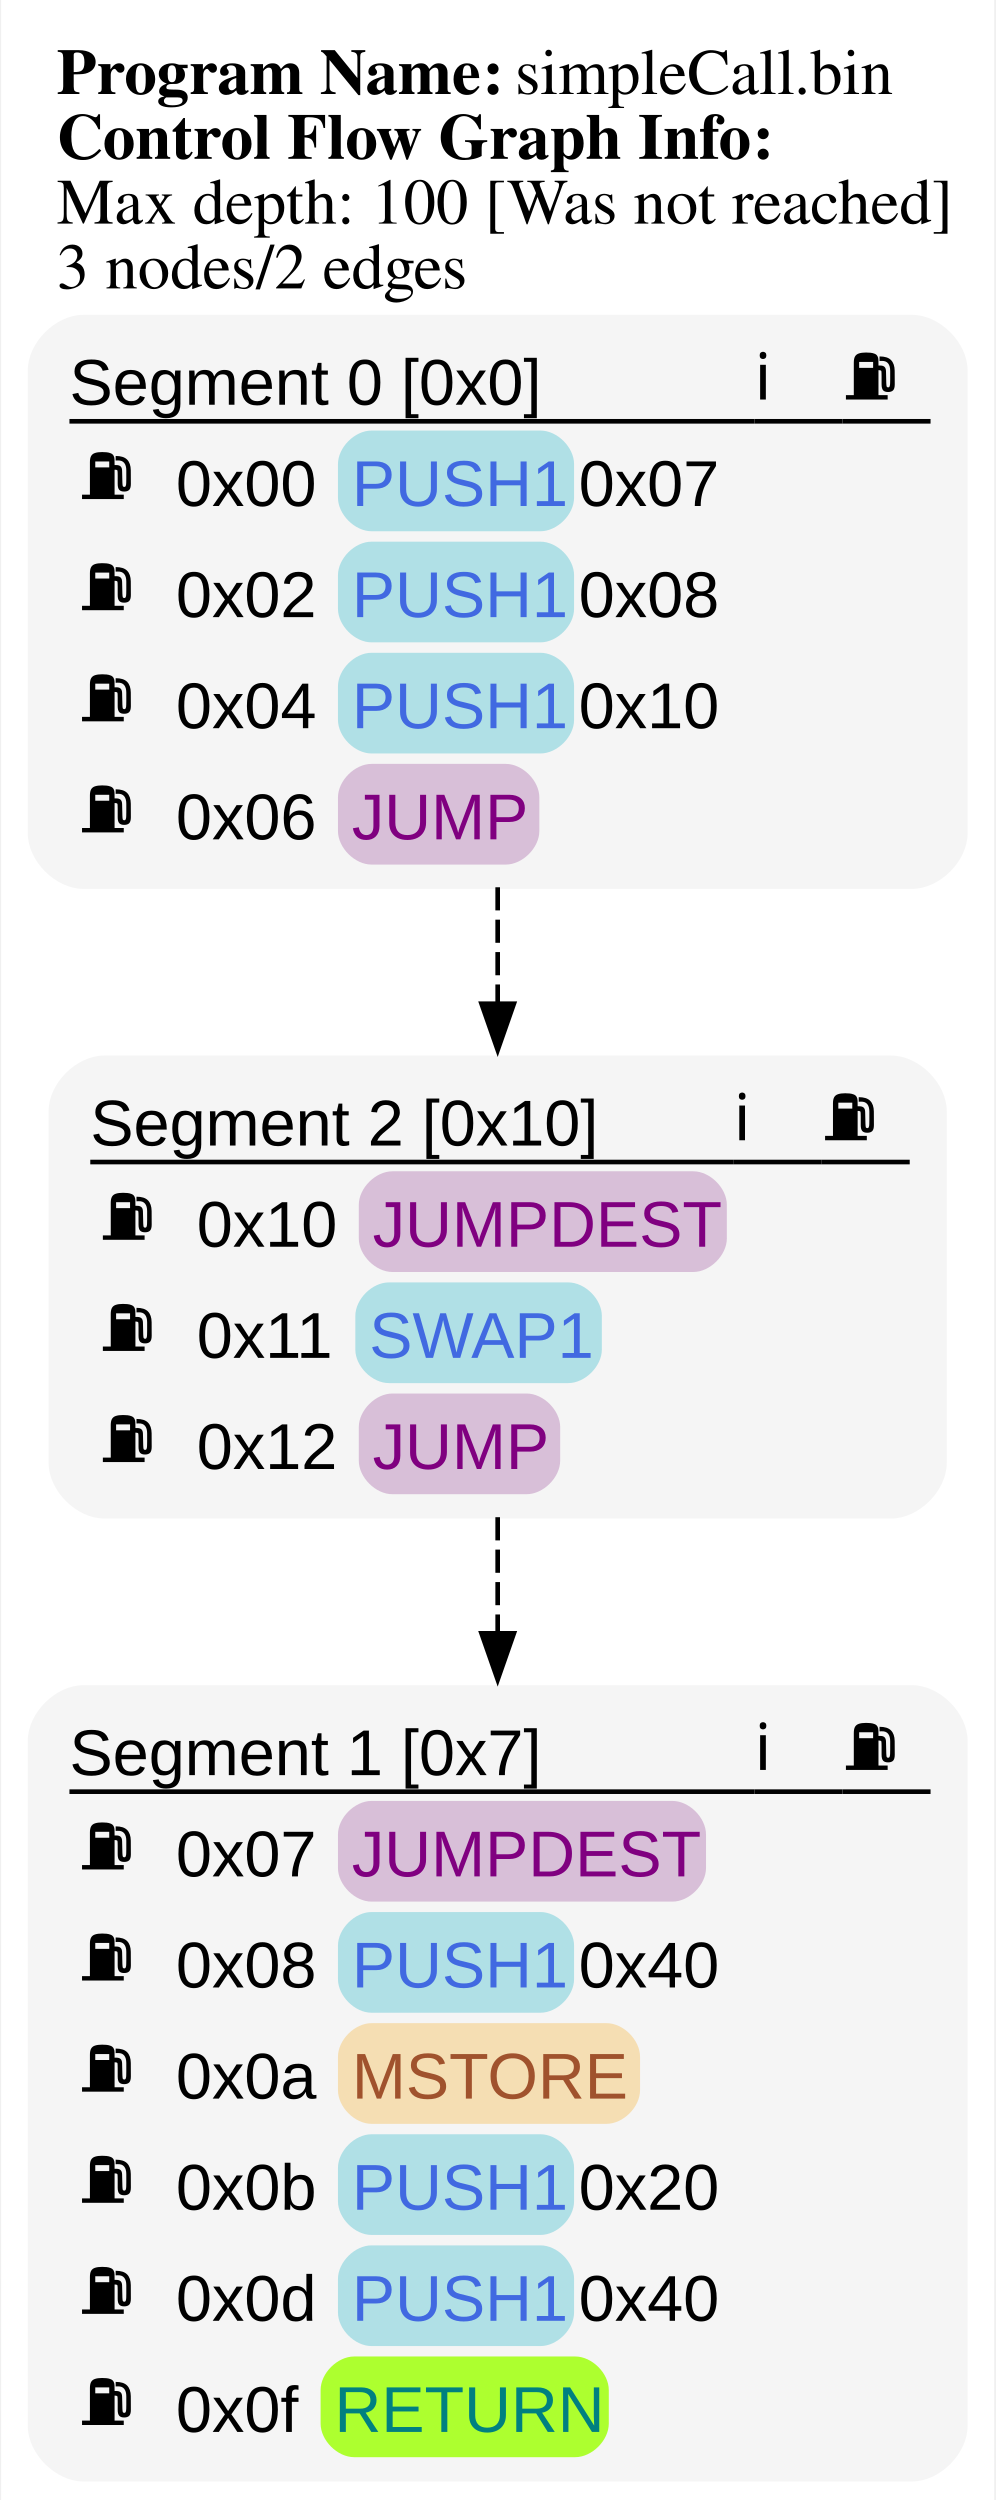
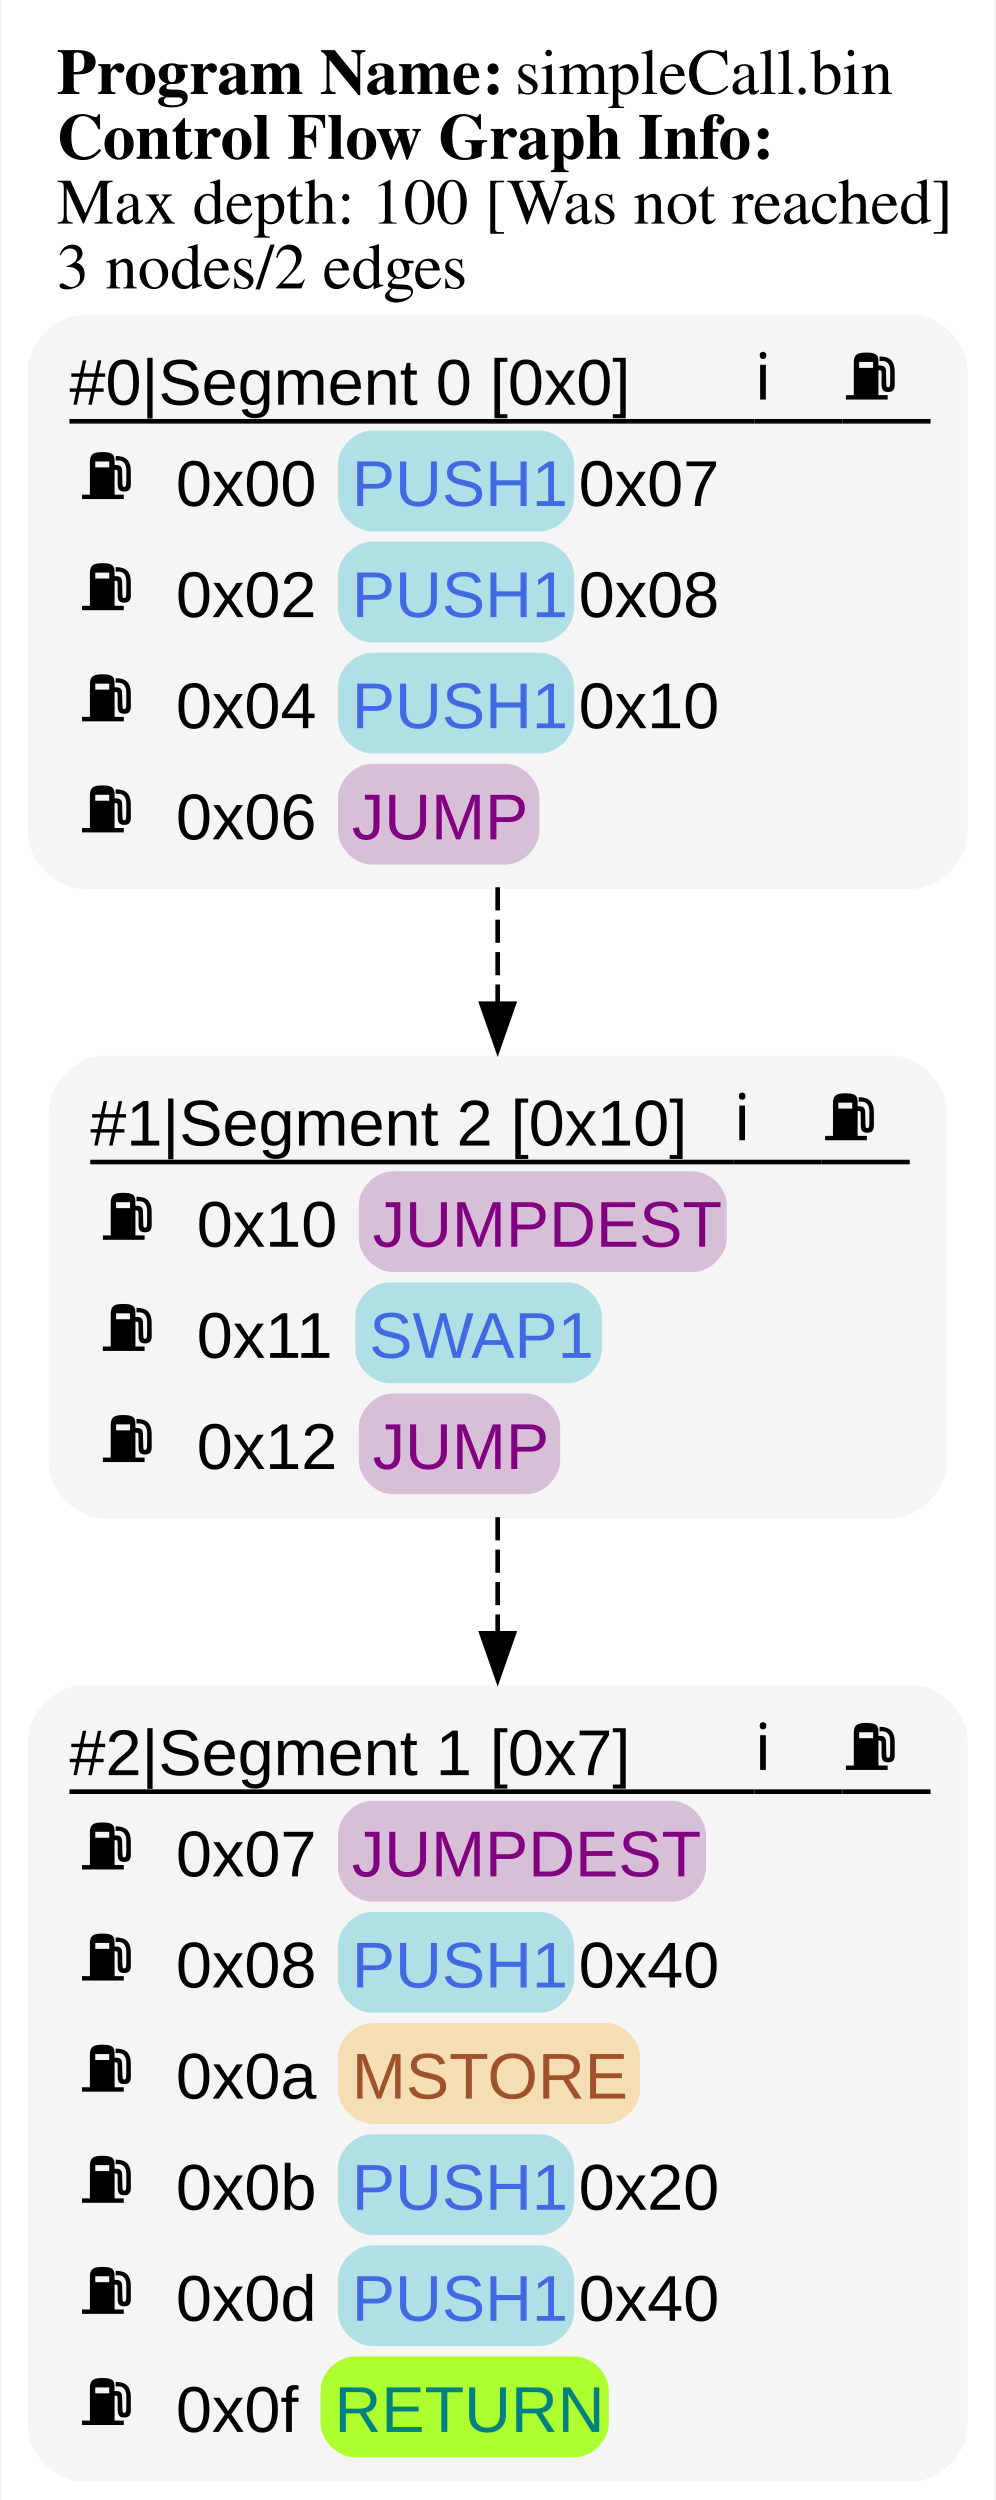
<svg xmlns="http://www.w3.org/2000/svg" xmlns:xlink="http://www.w3.org/1999/xlink" width="215pt" height="540pt" viewBox="0.00 0.00 214.50 540.00">
  <g id="graph0" class="graph" transform="scale(1 1) rotate(0) translate(4 536)">
    <polygon fill="white" stroke="none" points="-4,4 -4,-536 210.5,-536 210.5,4 -4,4" />
    <text text-anchor="start" x="8" y="-515.7" font-family="Times,serif" font-weight="bold" font-size="14.00">Program Name: </text>
    <text text-anchor="start" x="107" y="-515.7" font-family="Times,serif" font-size="14.00"> simpleCall.bin</text>
    <text text-anchor="start" x="8" y="-501.7" font-family="Times,serif" font-weight="bold" font-size="14.00">Control Flow Graph Info: </text>
    <text text-anchor="start" x="8" y="-487.7" font-family="Times,serif" font-size="14.00">Max depth: 100 [Was not reached]</text>
    <text text-anchor="start" x="8" y="-473.7" font-family="Times,serif" font-size="14.00">3 nodes/2 edges</text>
    <g id="node1" class="node">
      <path fill="whitesmoke" stroke="none" d="M192.75,-468C192.75,-468 13.75,-468 13.75,-468 7.75,-468 1.75,-462 1.75,-456 1.75,-456 1.75,-356 1.75,-356 1.75,-350 7.75,-344 13.75,-344 13.75,-344 192.75,-344 192.75,-344 198.75,-344 204.75,-350 204.75,-356 204.75,-356 204.75,-456 204.75,-456 204.75,-462 198.75,-468 192.75,-468" />
-       <text text-anchor="start" x="10.75" y="-448.57" font-family="arial" font-size="14.00">Segment 0 [0x0]</text>
+       <text text-anchor="start" x="10.75" y="-448.57" font-family="arial" font-size="14.00">#0|Segment 0 [0x0]</text>
      <g id="a_node1_1">
        <a xlink:title="Stack Size Δ: +2&#10;Abstract stack at this node: []&#10;Stack Size on Entry at this node ≥ 0&#10;Stack Size on Entry for this segment ≥ 0&#10;Exit Jump target: Constant 0x10">
          <text text-anchor="start" x="158.75" y="-449.7" font-family="arial" font-size="14.00"> ℹ️</text>
        </a>
      </g>
      <g id="a_node1_2">
        <a xlink:title="lots of gas!">
          <text text-anchor="start" x="177.75" y="-449.7" font-family="arial" font-size="14.00">⛽ </text>
        </a>
      </g>
      <g id="a_node1_3">
        <a xlink:href="https://github.com/Consensys/evm-dafny/blob/60bce44ee75978a4c97b9eab8e03424c9c233bbd/src/dafny/evm.dfy#L103" xlink:title="Gas: 3 " target="_blank">
          <text text-anchor="start" x="12.75" y="-428.2" font-family="arial" font-size="14.00">⛽ </text>
        </a>
      </g>
      <text text-anchor="start" x="33.75" y="-426.7" font-family="arial" font-size="14.00">0x00 </text>
      <g id="a_node1_4">
        <a xlink:href="https://github.com/Consensys/evm-dafny/blob/60bce44ee75978a4c97b9eab8e03424c9c233bbd/src/dafny/bytecode.dfy#L1479" xlink:title="Push 1 byte" target="_blank">
          <path fill="powderblue" stroke="none" d="M76,-421.25C76,-421.25 112.5,-421.25 112.5,-421.25 116.12,-421.25 119.75,-424.88 119.75,-428.5 119.75,-428.5 119.75,-435.75 119.75,-435.75 119.75,-439.38 116.12,-443 112.5,-443 112.5,-443 76,-443 76,-443 72.38,-443 68.75,-439.38 68.75,-435.75 68.75,-435.75 68.75,-428.5 68.75,-428.5 68.75,-424.88 72.38,-421.25 76,-421.25" />
          <text text-anchor="start" x="71.75" y="-426.7" font-family="arial" font-size="14.00" fill="royalblue">PUSH1</text>
        </a>
      </g>
      <text text-anchor="start" x="120.75" y="-426.7" font-family="arial" font-size="14.00">  0x07</text>
      <g id="a_node1_5">
        <a xlink:href="https://github.com/Consensys/evm-dafny/blob/60bce44ee75978a4c97b9eab8e03424c9c233bbd/src/dafny/evm.dfy#L103" xlink:title="Gas: 3 " target="_blank">
          <text text-anchor="start" x="12.75" y="-404.2" font-family="arial" font-size="14.00">⛽ </text>
        </a>
      </g>
      <text text-anchor="start" x="33.75" y="-402.7" font-family="arial" font-size="14.00">0x02 </text>
      <g id="a_node1_6">
        <a xlink:href="https://github.com/Consensys/evm-dafny/blob/60bce44ee75978a4c97b9eab8e03424c9c233bbd/src/dafny/bytecode.dfy#L1479" xlink:title="Push 1 byte" target="_blank">
          <path fill="powderblue" stroke="none" d="M76,-397.25C76,-397.25 112.5,-397.25 112.5,-397.25 116.12,-397.25 119.75,-400.88 119.75,-404.5 119.75,-404.5 119.75,-411.75 119.75,-411.75 119.75,-415.38 116.12,-419 112.5,-419 112.5,-419 76,-419 76,-419 72.38,-419 68.75,-415.38 68.75,-411.75 68.75,-411.75 68.75,-404.5 68.75,-404.5 68.75,-400.88 72.38,-397.25 76,-397.25" />
          <text text-anchor="start" x="71.75" y="-402.7" font-family="arial" font-size="14.00" fill="royalblue">PUSH1</text>
        </a>
      </g>
      <text text-anchor="start" x="120.75" y="-402.7" font-family="arial" font-size="14.00">  0x08</text>
      <g id="a_node1_7">
        <a xlink:href="https://github.com/Consensys/evm-dafny/blob/60bce44ee75978a4c97b9eab8e03424c9c233bbd/src/dafny/evm.dfy#L103" xlink:title="Gas: 3 " target="_blank">
          <text text-anchor="start" x="12.75" y="-380.2" font-family="arial" font-size="14.00">⛽ </text>
        </a>
      </g>
      <text text-anchor="start" x="33.75" y="-378.7" font-family="arial" font-size="14.00">0x04 </text>
      <g id="a_node1_8">
        <a xlink:href="https://github.com/Consensys/evm-dafny/blob/60bce44ee75978a4c97b9eab8e03424c9c233bbd/src/dafny/bytecode.dfy#L1479" xlink:title="Push 1 byte" target="_blank">
          <path fill="powderblue" stroke="none" d="M76,-373.25C76,-373.25 112.5,-373.25 112.5,-373.25 116.12,-373.25 119.75,-376.88 119.75,-380.5 119.75,-380.5 119.75,-387.75 119.75,-387.75 119.75,-391.38 116.12,-395 112.5,-395 112.5,-395 76,-395 76,-395 72.38,-395 68.75,-391.38 68.75,-387.75 68.75,-387.75 68.75,-380.5 68.75,-380.5 68.75,-376.88 72.38,-373.25 76,-373.25" />
          <text text-anchor="start" x="71.75" y="-378.7" font-family="arial" font-size="14.00" fill="royalblue">PUSH1</text>
        </a>
      </g>
      <text text-anchor="start" x="120.75" y="-378.7" font-family="arial" font-size="14.00">  0x10</text>
      <g id="a_node1_9">
        <a xlink:href="https://github.com/Consensys/evm-dafny/blob/60bce44ee75978a4c97b9eab8e03424c9c233bbd/src/dafny/evm.dfy#L103" xlink:title="Gas: 8 " target="_blank">
          <text text-anchor="start" x="12.75" y="-356.2" font-family="arial" font-size="14.00">⛽ </text>
        </a>
      </g>
      <text text-anchor="start" x="33.75" y="-354.7" font-family="arial" font-size="14.00">0x06 </text>
      <g id="a_node1_10">
        <a xlink:href="https://github.com/Consensys/evm-dafny/blob/60bce44ee75978a4c97b9eab8e03424c9c233bbd/src/dafny/bytecode.dfy#L1255" xlink:title="Uncoditional Jump" target="_blank">
          <path fill="thistle" stroke="none" d="M76,-349.25C76,-349.25 105,-349.25 105,-349.25 108.62,-349.25 112.25,-352.88 112.25,-356.5 112.25,-356.5 112.25,-363.75 112.25,-363.75 112.25,-367.38 108.62,-371 105,-371 105,-371 76,-371 76,-371 72.38,-371 68.75,-367.38 68.75,-363.75 68.75,-363.75 68.75,-356.5 68.75,-356.5 68.75,-352.88 72.38,-349.25 76,-349.25" />
          <text text-anchor="start" x="71.75" y="-354.7" font-family="arial" font-size="14.00" fill="purple">JUMP</text>
        </a>
      </g>
      <polygon fill="black" stroke="black" points="10.75,-445 10.75,-445 158.75,-445 158.75,-445 10.75,-445" />
      <polygon fill="black" stroke="black" points="158.75,-445 158.75,-445 177.75,-445 177.75,-445 158.75,-445" />
      <polygon fill="black" stroke="black" points="177.75,-445 177.75,-445 196.75,-445 196.75,-445 177.75,-445" />
    </g>
    <g id="node2" class="node">
      <path fill="whitesmoke" stroke="none" d="M188.25,-308C188.25,-308 18.25,-308 18.25,-308 12.25,-308 6.25,-302 6.25,-296 6.25,-296 6.25,-220 6.25,-220 6.25,-214 12.25,-208 18.25,-208 18.25,-208 188.25,-208 188.25,-208 194.25,-208 200.25,-214 200.25,-220 200.25,-220 200.25,-296 200.25,-296 200.25,-302 194.25,-308 188.25,-308" />
-       <text text-anchor="start" x="15.25" y="-288.57" font-family="arial" font-size="14.00">Segment 2 [0x10]</text>
+       <text text-anchor="start" x="15.25" y="-288.57" font-family="arial" font-size="14.00">#1|Segment 2 [0x10]</text>
      <g id="a_node2_12">
        <a xlink:title="Stack Size Δ: -1&#10;Abstract stack at this node: [?,(0x7)]&#10;Stack Size on Entry at this node ≥ 2&#10;Stack Size on Entry for this segment ≥ 2&#10;Exit Jump target: Stack on Entry.Peek(1)">
          <text text-anchor="start" x="154.25" y="-289.7" font-family="arial" font-size="14.00"> ℹ️</text>
        </a>
      </g>
      <g id="a_node2_13">
        <a xlink:title="lots of gas!">
          <text text-anchor="start" x="173.25" y="-289.7" font-family="arial" font-size="14.00">⛽ </text>
        </a>
      </g>
      <g id="a_node2_14">
        <a xlink:href="https://github.com/Consensys/evm-dafny/blob/60bce44ee75978a4c97b9eab8e03424c9c233bbd/src/dafny/evm.dfy#L103" xlink:title="Gas: 1 " target="_blank">
          <text text-anchor="start" x="17.25" y="-268.2" font-family="arial" font-size="14.00">⛽ </text>
        </a>
      </g>
      <text text-anchor="start" x="38.25" y="-266.7" font-family="arial" font-size="14.00">0x10 </text>
      <g id="a_node2_15">
        <a xlink:href="https://github.com/Consensys/evm-dafny/blob/60bce44ee75978a4c97b9eab8e03424c9c233bbd/src/dafny/bytecode.dfy#L1334" xlink:title="A valid destination for a jump" target="_blank">
          <path fill="thistle" stroke="none" d="M80.5,-261.25C80.5,-261.25 145.5,-261.25 145.5,-261.25 149.12,-261.25 152.75,-264.88 152.75,-268.5 152.75,-268.5 152.75,-275.75 152.75,-275.75 152.75,-279.38 149.12,-283 145.5,-283 145.5,-283 80.5,-283 80.5,-283 76.88,-283 73.25,-279.38 73.25,-275.75 73.25,-275.75 73.25,-268.5 73.25,-268.5 73.25,-264.88 76.88,-261.25 80.5,-261.25" />
          <text text-anchor="start" x="76.25" y="-266.7" font-family="arial" font-size="14.00" fill="purple">JUMPDEST</text>
        </a>
      </g>
      <g id="a_node2_16">
        <a xlink:href="https://github.com/Consensys/evm-dafny/blob/60bce44ee75978a4c97b9eab8e03424c9c233bbd/src/dafny/evm.dfy#L103" xlink:title="Gas: 3 " target="_blank">
          <text text-anchor="start" x="17.25" y="-244.2" font-family="arial" font-size="14.00">⛽ </text>
        </a>
      </g>
      <text text-anchor="start" x="38.25" y="-242.7" font-family="arial" font-size="14.00">0x11 </text>
      <g id="a_node2_17">
        <a xlink:href="https://github.com/Consensys/evm-dafny/blob/60bce44ee75978a4c97b9eab8e03424c9c233bbd/src/dafny/bytecode.dfy#L1577" xlink:title="Swap top and 2nd element of the stack" target="_blank">
          <path fill="powderblue" stroke="none" d="M79.75,-237.25C79.75,-237.25 118.5,-237.25 118.5,-237.25 122.12,-237.25 125.75,-240.88 125.75,-244.5 125.75,-244.5 125.75,-251.75 125.75,-251.75 125.75,-255.38 122.12,-259 118.5,-259 118.5,-259 79.75,-259 79.75,-259 76.12,-259 72.5,-255.38 72.5,-251.75 72.5,-251.75 72.5,-244.5 72.5,-244.5 72.5,-240.88 76.12,-237.25 79.75,-237.25" />
          <text text-anchor="start" x="75.5" y="-242.7" font-family="arial" font-size="14.00" fill="royalblue">SWAP1</text>
        </a>
      </g>
      <g id="a_node2_18">
        <a xlink:href="https://github.com/Consensys/evm-dafny/blob/60bce44ee75978a4c97b9eab8e03424c9c233bbd/src/dafny/evm.dfy#L103" xlink:title="Gas: 8 " target="_blank">
          <text text-anchor="start" x="17.25" y="-220.2" font-family="arial" font-size="14.00">⛽ </text>
        </a>
      </g>
      <text text-anchor="start" x="38.25" y="-218.7" font-family="arial" font-size="14.00">0x12 </text>
      <g id="a_node2_19">
        <a xlink:href="https://github.com/Consensys/evm-dafny/blob/60bce44ee75978a4c97b9eab8e03424c9c233bbd/src/dafny/bytecode.dfy#L1255" xlink:title="Uncoditional Jump" target="_blank">
          <path fill="thistle" stroke="none" d="M80.5,-213.25C80.5,-213.25 109.5,-213.25 109.5,-213.25 113.12,-213.25 116.75,-216.88 116.75,-220.5 116.75,-220.5 116.75,-227.75 116.75,-227.75 116.75,-231.38 113.12,-235 109.5,-235 109.5,-235 80.5,-235 80.5,-235 76.88,-235 73.25,-231.38 73.25,-227.75 73.25,-227.75 73.25,-220.5 73.25,-220.5 73.25,-216.88 76.88,-213.25 80.5,-213.25" />
          <text text-anchor="start" x="76.25" y="-218.7" font-family="arial" font-size="14.00" fill="purple">JUMP</text>
        </a>
      </g>
      <polygon fill="black" stroke="black" points="15.25,-285 15.25,-285 154.25,-285 154.25,-285 15.25,-285" />
      <polygon fill="black" stroke="black" points="154.25,-285 154.25,-285 173.25,-285 173.25,-285 154.25,-285" />
      <polygon fill="black" stroke="black" points="173.25,-285 173.25,-285 192.25,-285 192.25,-285 173.25,-285" />
    </g>
    <g id="edge1" class="edge">
      <g id="a_edge1">
        <a xlink:title="Jump">
          <path fill="none" stroke="black" stroke-dasharray="5,2" d="M103.25,-344.35C103.25,-335.95 103.25,-327.32 103.25,-318.93" />
          <polygon fill="black" stroke="black" points="106.75,-319.2 103.25,-309.2 99.75,-319.2 106.75,-319.2" />
        </a>
      </g>
    </g>
    <g id="node3" class="node">
      <path fill="whitesmoke" stroke="none" d="M192.75,-172C192.75,-172 13.75,-172 13.75,-172 7.75,-172 1.75,-166 1.75,-160 1.75,-160 1.75,-12 1.75,-12 1.75,-6 7.75,0 13.75,0 13.75,0 192.75,0 192.75,0 198.75,0 204.75,-6 204.75,-12 204.75,-12 204.75,-160 204.75,-160 204.75,-166 198.75,-172 192.75,-172" />
-       <text text-anchor="start" x="10.75" y="-152.57" font-family="arial" font-size="14.00">Segment 1 [0x7]</text>
+       <text text-anchor="start" x="10.75" y="-152.57" font-family="arial" font-size="14.00">#2|Segment 1 [0x7]</text>
      <g id="a_node3_21">
        <a xlink:title="Stack Size Δ: -1&#10;Abstract stack at this node: [?]&#10;Stack Size on Entry at this node ≥ 1&#10;Stack Size on Entry for this segment ≥ 1">
          <text text-anchor="start" x="158.75" y="-153.7" font-family="arial" font-size="14.00"> ℹ️</text>
        </a>
      </g>
      <g id="a_node3_22">
        <a xlink:title="lots of gas!">
          <text text-anchor="start" x="177.75" y="-153.7" font-family="arial" font-size="14.00">⛽ </text>
        </a>
      </g>
      <g id="a_node3_23">
        <a xlink:href="https://github.com/Consensys/evm-dafny/blob/60bce44ee75978a4c97b9eab8e03424c9c233bbd/src/dafny/evm.dfy#L103" xlink:title="Gas: 1 " target="_blank">
          <text text-anchor="start" x="12.75" y="-132.2" font-family="arial" font-size="14.00">⛽ </text>
        </a>
      </g>
      <text text-anchor="start" x="33.75" y="-130.7" font-family="arial" font-size="14.00">0x07 </text>
      <g id="a_node3_24">
        <a xlink:href="https://github.com/Consensys/evm-dafny/blob/60bce44ee75978a4c97b9eab8e03424c9c233bbd/src/dafny/bytecode.dfy#L1334" xlink:title="A valid destination for a jump" target="_blank">
          <path fill="thistle" stroke="none" d="M76,-125.25C76,-125.25 141,-125.25 141,-125.25 144.62,-125.25 148.25,-128.88 148.25,-132.5 148.25,-132.5 148.25,-139.75 148.25,-139.75 148.25,-143.38 144.62,-147 141,-147 141,-147 76,-147 76,-147 72.38,-147 68.75,-143.38 68.75,-139.75 68.75,-139.75 68.75,-132.5 68.75,-132.5 68.75,-128.88 72.38,-125.25 76,-125.25" />
          <text text-anchor="start" x="71.75" y="-130.7" font-family="arial" font-size="14.00" fill="purple">JUMPDEST</text>
        </a>
      </g>
      <g id="a_node3_25">
        <a xlink:href="https://github.com/Consensys/evm-dafny/blob/60bce44ee75978a4c97b9eab8e03424c9c233bbd/src/dafny/evm.dfy#L103" xlink:title="Gas: 3 " target="_blank">
          <text text-anchor="start" x="12.75" y="-108.2" font-family="arial" font-size="14.00">⛽ </text>
        </a>
      </g>
      <text text-anchor="start" x="33.75" y="-106.7" font-family="arial" font-size="14.00">0x08 </text>
      <g id="a_node3_26">
        <a xlink:href="https://github.com/Consensys/evm-dafny/blob/60bce44ee75978a4c97b9eab8e03424c9c233bbd/src/dafny/bytecode.dfy#L1479" xlink:title="Push 1 byte" target="_blank">
          <path fill="powderblue" stroke="none" d="M76,-101.25C76,-101.25 112.5,-101.25 112.5,-101.25 116.12,-101.25 119.75,-104.88 119.75,-108.5 119.75,-108.5 119.75,-115.75 119.75,-115.75 119.75,-119.38 116.12,-123 112.5,-123 112.5,-123 76,-123 76,-123 72.38,-123 68.75,-119.38 68.75,-115.75 68.75,-115.75 68.75,-108.5 68.75,-108.5 68.75,-104.88 72.38,-101.25 76,-101.25" />
          <text text-anchor="start" x="71.75" y="-106.7" font-family="arial" font-size="14.00" fill="royalblue">PUSH1</text>
        </a>
      </g>
      <text text-anchor="start" x="120.75" y="-106.7" font-family="arial" font-size="14.00">  0x40</text>
      <g id="a_node3_27">
        <a xlink:href="https://github.com/Consensys/evm-dafny/blob/60bce44ee75978a4c97b9eab8e03424c9c233bbd/src/dafny/evm.dfy#L103" xlink:title="Gas: Depends on memory expansion " target="_blank">
          <text text-anchor="start" x="12.75" y="-84.2" font-family="arial" font-size="14.00">⛽ </text>
        </a>
      </g>
      <text text-anchor="start" x="33.75" y="-82.7" font-family="arial" font-size="14.00">0x0a </text>
      <g id="a_node3_28">
        <a xlink:href="https://github.com/Consensys/evm-dafny/blob/60bce44ee75978a4c97b9eab8e03424c9c233bbd/src/dafny/bytecode.dfy#L1165" xlink:title="Store a word to memory" target="_blank">
          <path fill="wheat" stroke="none" d="M76,-77.25C76,-77.25 126.75,-77.25 126.75,-77.25 130.38,-77.25 134,-80.88 134,-84.5 134,-84.5 134,-91.75 134,-91.75 134,-95.38 130.38,-99 126.75,-99 126.75,-99 76,-99 76,-99 72.38,-99 68.75,-95.38 68.75,-91.75 68.75,-91.75 68.75,-84.5 68.75,-84.5 68.75,-80.88 72.38,-77.25 76,-77.25" />
          <text text-anchor="start" x="71.75" y="-82.7" font-family="arial" font-size="14.00" fill="sienna">MSTORE</text>
        </a>
      </g>
      <g id="a_node3_29">
        <a xlink:href="https://github.com/Consensys/evm-dafny/blob/60bce44ee75978a4c97b9eab8e03424c9c233bbd/src/dafny/evm.dfy#L103" xlink:title="Gas: 3 " target="_blank">
          <text text-anchor="start" x="12.75" y="-60.2" font-family="arial" font-size="14.00">⛽ </text>
        </a>
      </g>
      <text text-anchor="start" x="33.75" y="-58.7" font-family="arial" font-size="14.00">0x0b </text>
      <g id="a_node3_30">
        <a xlink:href="https://github.com/Consensys/evm-dafny/blob/60bce44ee75978a4c97b9eab8e03424c9c233bbd/src/dafny/bytecode.dfy#L1479" xlink:title="Push 1 byte" target="_blank">
          <path fill="powderblue" stroke="none" d="M76,-53.25C76,-53.25 112.5,-53.25 112.5,-53.25 116.12,-53.25 119.75,-56.88 119.75,-60.5 119.75,-60.5 119.75,-67.75 119.75,-67.75 119.75,-71.38 116.12,-75 112.5,-75 112.5,-75 76,-75 76,-75 72.38,-75 68.75,-71.38 68.75,-67.75 68.75,-67.75 68.75,-60.5 68.75,-60.5 68.75,-56.88 72.38,-53.25 76,-53.25" />
          <text text-anchor="start" x="71.75" y="-58.7" font-family="arial" font-size="14.00" fill="royalblue">PUSH1</text>
        </a>
      </g>
      <text text-anchor="start" x="120.75" y="-58.7" font-family="arial" font-size="14.00">  0x20</text>
      <g id="a_node3_31">
        <a xlink:href="https://github.com/Consensys/evm-dafny/blob/60bce44ee75978a4c97b9eab8e03424c9c233bbd/src/dafny/evm.dfy#L103" xlink:title="Gas: 3 " target="_blank">
          <text text-anchor="start" x="12.75" y="-36.2" font-family="arial" font-size="14.00">⛽ </text>
        </a>
      </g>
      <text text-anchor="start" x="33.75" y="-34.7" font-family="arial" font-size="14.00">0x0d </text>
      <g id="a_node3_32">
        <a xlink:href="https://github.com/Consensys/evm-dafny/blob/60bce44ee75978a4c97b9eab8e03424c9c233bbd/src/dafny/bytecode.dfy#L1479" xlink:title="Push 1 byte" target="_blank">
          <path fill="powderblue" stroke="none" d="M76,-29.25C76,-29.25 112.5,-29.25 112.5,-29.25 116.12,-29.25 119.75,-32.88 119.75,-36.5 119.75,-36.5 119.75,-43.75 119.75,-43.75 119.75,-47.38 116.12,-51 112.5,-51 112.5,-51 76,-51 76,-51 72.38,-51 68.75,-47.38 68.75,-43.75 68.75,-43.75 68.75,-36.5 68.75,-36.5 68.75,-32.88 72.38,-29.25 76,-29.25" />
          <text text-anchor="start" x="71.75" y="-34.7" font-family="arial" font-size="14.00" fill="royalblue">PUSH1</text>
        </a>
      </g>
      <text text-anchor="start" x="120.75" y="-34.7" font-family="arial" font-size="14.00">  0x40</text>
      <g id="a_node3_33">
        <a xlink:href="https://github.com/Consensys/evm-dafny/blob/60bce44ee75978a4c97b9eab8e03424c9c233bbd/src/dafny/evm.dfy#L103" xlink:title="Gas: Depends on memory expansion " target="_blank">
          <text text-anchor="start" x="12.75" y="-12.2" font-family="arial" font-size="14.00">⛽ </text>
        </a>
      </g>
      <text text-anchor="start" x="33.75" y="-10.7" font-family="arial" font-size="14.00">0x0f </text>
      <g id="a_node3_34">
        <a xlink:href="https://github.com/Consensys/evm-dafny/blob/60bce44ee75978a4c97b9eab8e03424c9c233bbd/src/dafny/bytecode.dfy#L1742" xlink:title="Halt execution and return data" target="_blank">
          <path fill="greenyellow" stroke="none" d="M72.25,-5.25C72.25,-5.25 120,-5.25 120,-5.25 123.62,-5.25 127.25,-8.88 127.25,-12.5 127.25,-12.5 127.25,-19.75 127.25,-19.75 127.25,-23.38 123.62,-27 120,-27 120,-27 72.25,-27 72.25,-27 68.62,-27 65,-23.38 65,-19.75 65,-19.75 65,-12.5 65,-12.5 65,-8.88 68.62,-5.25 72.25,-5.25" />
          <text text-anchor="start" x="68" y="-10.7" font-family="arial" font-size="14.00" fill="teal">RETURN</text>
        </a>
      </g>
      <polygon fill="black" stroke="black" points="10.75,-149 10.75,-149 158.75,-149 158.75,-149 10.75,-149" />
      <polygon fill="black" stroke="black" points="158.75,-149 158.75,-149 177.75,-149 177.75,-149 158.75,-149" />
      <polygon fill="black" stroke="black" points="177.75,-149 177.75,-149 196.75,-149 196.75,-149 177.75,-149" />
    </g>
    <g id="edge2" class="edge">
      <g id="a_edge2">
        <a xlink:title="Jump">
          <path fill="none" stroke="black" stroke-dasharray="5,2" d="M103.25,-208.28C103.25,-200.3 103.25,-191.8 103.25,-183.13" />
          <polygon fill="black" stroke="black" points="106.75,-183.2 103.25,-173.2 99.75,-183.2 106.75,-183.2" />
        </a>
      </g>
    </g>
  </g>
</svg>
